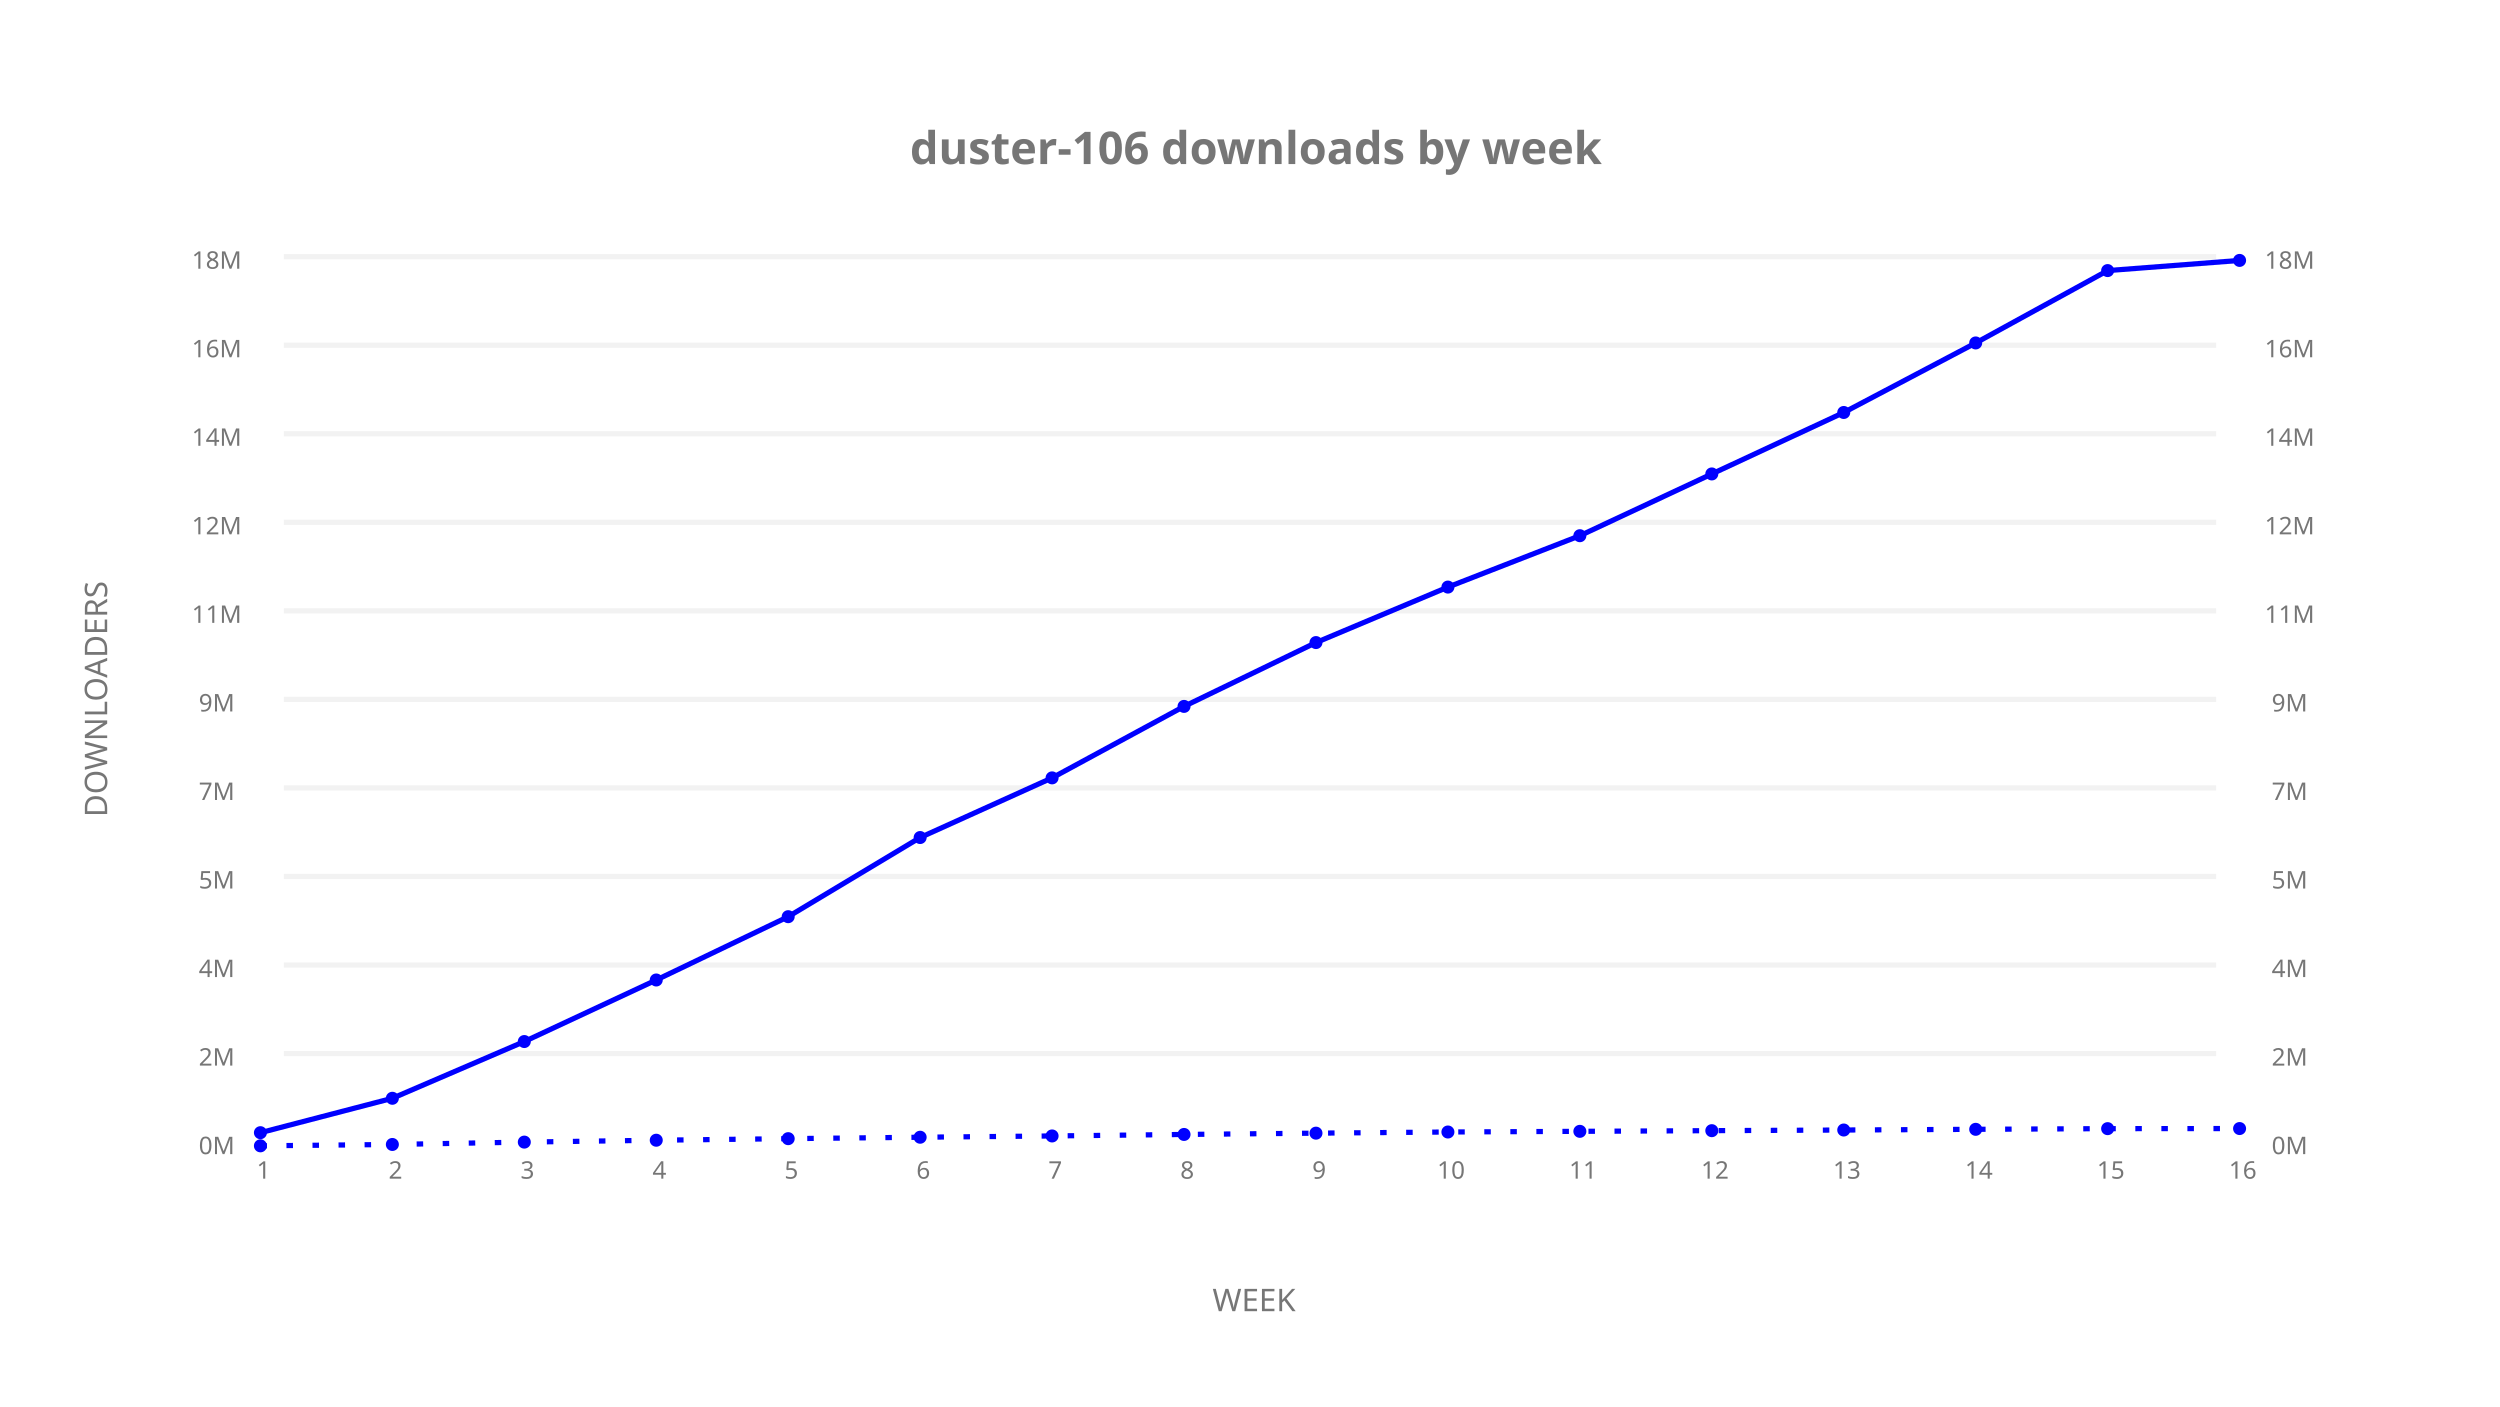
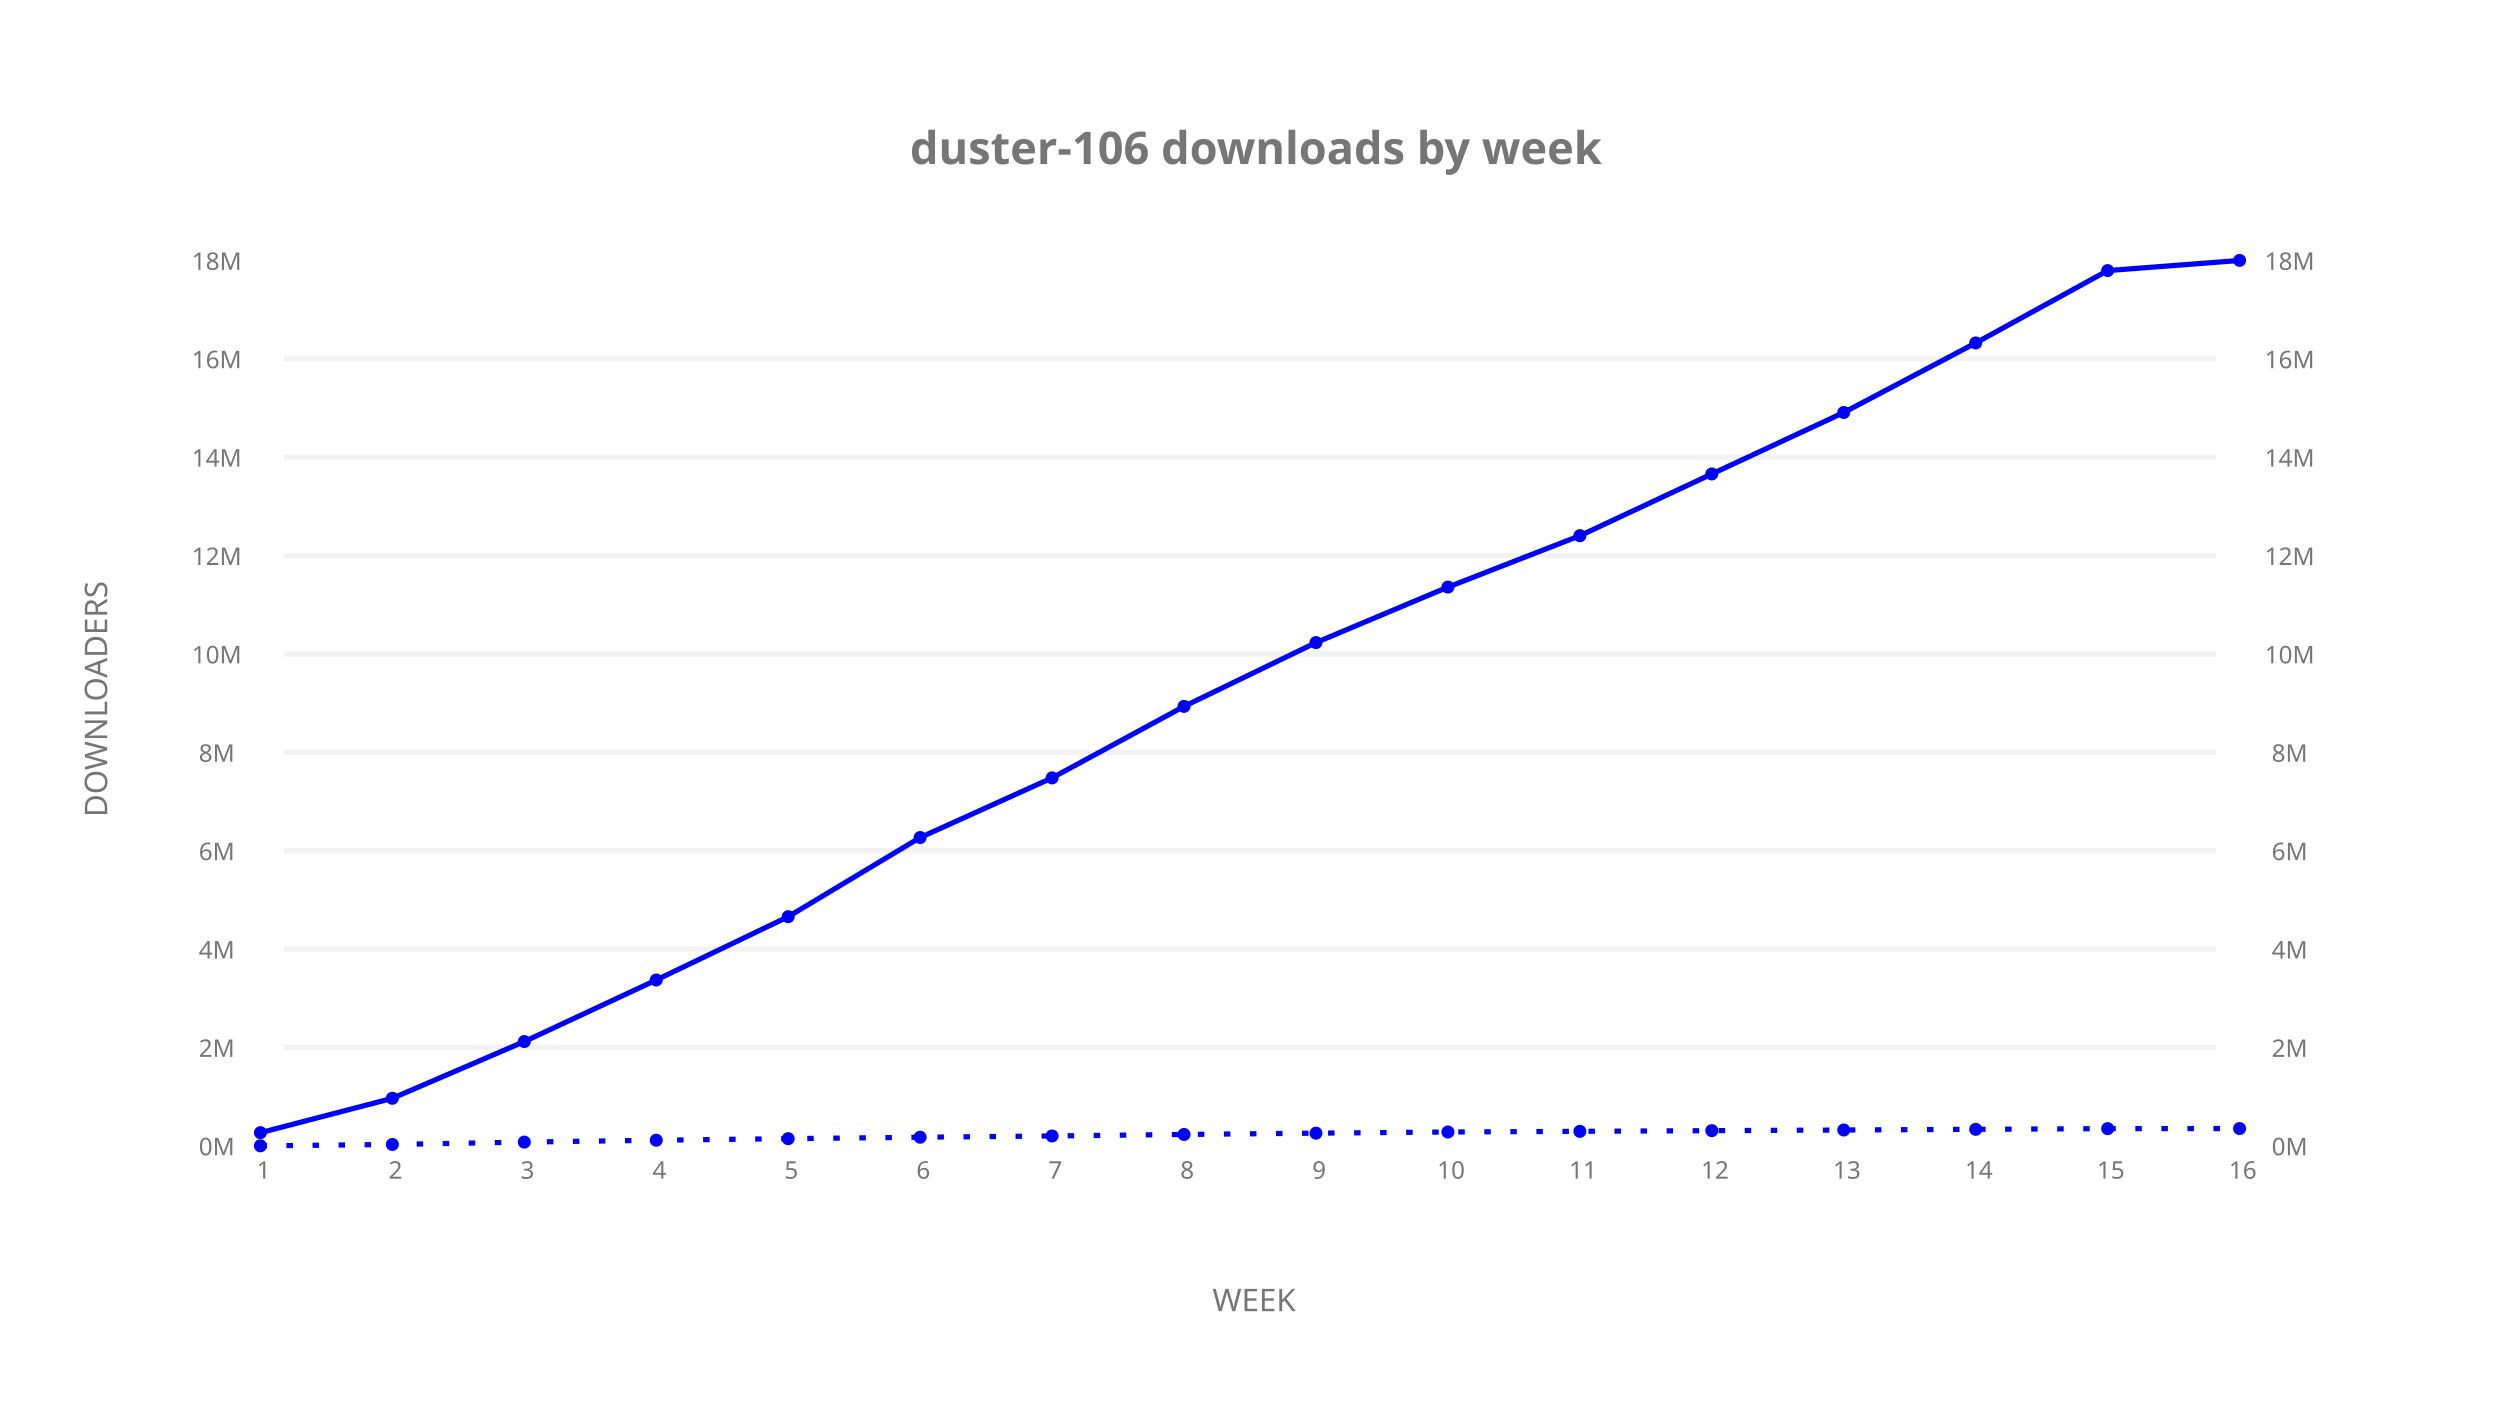
<svg xmlns="http://www.w3.org/2000/svg" xml:space="preserve" id="duster-106-downloads-by-week-duster-106-week" x="0px" y="0px" width="1920px" height="1080px" viewBox="0 0 1920 1080" enable-background="new 0 0 1920 1080" role="img">
  <g id="annotations">
    <text x="960" y="126" font-family="Atkinson Hyperlegible" font-size="26pt" text-anchor="middle" text-align="center" font-weight="600" font-style="normal" style="fill:rgb(118,118,118); fill-opacity:1; stroke:rgb(118,118,118); stroke-opacity:0; stroke-width:0.5"> duster-106 downloads by week</text>
    <g id="axes-lines">
      <text x="960" y="1007" font-family="Atkinson Hyperlegible" font-size="18pt" text-anchor="middle" text-align="center" font-weight="500" font-style="normal" style="fill:rgb(118,118,118); fill-opacity:1; stroke:rgb(118,118,118); stroke-opacity:0; stroke-width:0.5"> WEEK</text>
      <text x="73" y="540" font-family="Atkinson Hyperlegible" font-size="18pt" text-anchor="middle" text-align="center" dominant-baseline="central" font-weight="500" font-style="normal" style="fill:rgb(118,118,118); fill-opacity:1; stroke:rgb(118,118,118); stroke-opacity:0; stroke-width:0.5" transform="rotate(-90,73,540)"> DOWNLOADERS</text>
    </g>
    <g id="tic-y-label-lines">
-       <line x1="218" y1="809.144" x2="1702" y2="809.144" style="fill:rgb(0,0,255); fill-opacity:0; stroke:rgb(242,242,242); stroke-opacity:1; stroke-width:4" />
-       <line x1="218" y1="741.144" x2="1702" y2="741.144" style="fill:rgb(0,0,255); fill-opacity:0; stroke:rgb(242,242,242); stroke-opacity:1; stroke-width:4" />
-       <line x1="218" y1="673.144" x2="1702" y2="673.144" style="fill:rgb(0,0,255); fill-opacity:0; stroke:rgb(242,242,242); stroke-opacity:1; stroke-width:4" />
-       <line x1="218" y1="605.144" x2="1702" y2="605.144" style="fill:rgb(0,0,255); fill-opacity:0; stroke:rgb(242,242,242); stroke-opacity:1; stroke-width:4" />
-       <line x1="218" y1="537.144" x2="1702" y2="537.144" style="fill:rgb(0,0,255); fill-opacity:0; stroke:rgb(242,242,242); stroke-opacity:1; stroke-width:4" />
-       <line x1="218" y1="469.144" x2="1702" y2="469.144" style="fill:rgb(0,0,255); fill-opacity:0; stroke:rgb(242,242,242); stroke-opacity:1; stroke-width:4" />
-       <line x1="218" y1="401.144" x2="1702" y2="401.144" style="fill:rgb(0,0,255); fill-opacity:0; stroke:rgb(242,242,242); stroke-opacity:1; stroke-width:4" />
-       <line x1="218" y1="333.144" x2="1702" y2="333.144" style="fill:rgb(0,0,255); fill-opacity:0; stroke:rgb(242,242,242); stroke-opacity:1; stroke-width:4" />
-       <line x1="218" y1="265.144" x2="1702" y2="265.144" style="fill:rgb(0,0,255); fill-opacity:0; stroke:rgb(242,242,242); stroke-opacity:1; stroke-width:4" />
-       <line x1="218" y1="197.144" x2="1702" y2="197.144" style="fill:rgb(0,0,255); fill-opacity:0; stroke:rgb(242,242,242); stroke-opacity:1; stroke-width:4" />
+       <line x1="218" y1="804.444" x2="1702" y2="804.444" style="fill:rgb(0,0,255); fill-opacity:0; stroke:rgb(242,242,242); stroke-opacity:1; stroke-width:4" />
+       <line x1="218" y1="728.889" x2="1702" y2="728.889" style="fill:rgb(0,0,255); fill-opacity:0; stroke:rgb(242,242,242); stroke-opacity:1; stroke-width:4" />
+       <line x1="218" y1="653.333" x2="1702" y2="653.333" style="fill:rgb(0,0,255); fill-opacity:0; stroke:rgb(242,242,242); stroke-opacity:1; stroke-width:4" />
+       <line x1="218" y1="577.778" x2="1702" y2="577.778" style="fill:rgb(0,0,255); fill-opacity:0; stroke:rgb(242,242,242); stroke-opacity:1; stroke-width:4" />
+       <line x1="218" y1="502.222" x2="1702" y2="502.222" style="fill:rgb(0,0,255); fill-opacity:0; stroke:rgb(242,242,242); stroke-opacity:1; stroke-width:4" />
+       <line x1="218" y1="426.667" x2="1702" y2="426.667" style="fill:rgb(0,0,255); fill-opacity:0; stroke:rgb(242,242,242); stroke-opacity:1; stroke-width:4" />
+       <line x1="218" y1="351.111" x2="1702" y2="351.111" style="fill:rgb(0,0,255); fill-opacity:0; stroke:rgb(242,242,242); stroke-opacity:1; stroke-width:4" />
+       <line x1="218" y1="275.556" x2="1702" y2="275.556" style="fill:rgb(0,0,255); fill-opacity:0; stroke:rgb(242,242,242); stroke-opacity:1; stroke-width:4" />
    </g>
    <g id="tic-x-labels">
      <text x="200" y="898" font-family="Atkinson Hyperlegible" font-size="14pt" text-anchor="middle" text-align="center" dominant-baseline="central" font-weight="400" font-style="normal" style="fill:rgb(118,118,118); fill-opacity:1; stroke:rgb(118,118,118); stroke-opacity:0; stroke-width:0.5"> 1</text>
      <text x="301.333" y="898" font-family="Atkinson Hyperlegible" font-size="14pt" text-anchor="middle" text-align="center" dominant-baseline="central" font-weight="400" font-style="normal" style="fill:rgb(118,118,118); fill-opacity:1; stroke:rgb(118,118,118); stroke-opacity:0; stroke-width:0.5"> 2</text>
      <text x="402.667" y="898" font-family="Atkinson Hyperlegible" font-size="14pt" text-anchor="middle" text-align="center" dominant-baseline="central" font-weight="400" font-style="normal" style="fill:rgb(118,118,118); fill-opacity:1; stroke:rgb(118,118,118); stroke-opacity:0; stroke-width:0.5"> 3</text>
      <text x="504" y="898" font-family="Atkinson Hyperlegible" font-size="14pt" text-anchor="middle" text-align="center" dominant-baseline="central" font-weight="400" font-style="normal" style="fill:rgb(118,118,118); fill-opacity:1; stroke:rgb(118,118,118); stroke-opacity:0; stroke-width:0.5"> 4</text>
      <text x="605.333" y="898" font-family="Atkinson Hyperlegible" font-size="14pt" text-anchor="middle" text-align="center" dominant-baseline="central" font-weight="400" font-style="normal" style="fill:rgb(118,118,118); fill-opacity:1; stroke:rgb(118,118,118); stroke-opacity:0; stroke-width:0.5"> 5</text>
      <text x="706.667" y="898" font-family="Atkinson Hyperlegible" font-size="14pt" text-anchor="middle" text-align="center" dominant-baseline="central" font-weight="400" font-style="normal" style="fill:rgb(118,118,118); fill-opacity:1; stroke:rgb(118,118,118); stroke-opacity:0; stroke-width:0.5"> 6</text>
      <text x="808" y="898" font-family="Atkinson Hyperlegible" font-size="14pt" text-anchor="middle" text-align="center" dominant-baseline="central" font-weight="400" font-style="normal" style="fill:rgb(118,118,118); fill-opacity:1; stroke:rgb(118,118,118); stroke-opacity:0; stroke-width:0.5"> 7</text>
      <text x="909.333" y="898" font-family="Atkinson Hyperlegible" font-size="14pt" text-anchor="middle" text-align="center" dominant-baseline="central" font-weight="400" font-style="normal" style="fill:rgb(118,118,118); fill-opacity:1; stroke:rgb(118,118,118); stroke-opacity:0; stroke-width:0.5"> 8</text>
      <text x="1010.667" y="898" font-family="Atkinson Hyperlegible" font-size="14pt" text-anchor="middle" text-align="center" dominant-baseline="central" font-weight="400" font-style="normal" style="fill:rgb(118,118,118); fill-opacity:1; stroke:rgb(118,118,118); stroke-opacity:0; stroke-width:0.5"> 9</text>
      <text x="1112" y="898" font-family="Atkinson Hyperlegible" font-size="14pt" text-anchor="middle" text-align="center" dominant-baseline="central" font-weight="400" font-style="normal" style="fill:rgb(118,118,118); fill-opacity:1; stroke:rgb(118,118,118); stroke-opacity:0; stroke-width:0.5"> 10</text>
      <text x="1213.333" y="898" font-family="Atkinson Hyperlegible" font-size="14pt" text-anchor="middle" text-align="center" dominant-baseline="central" font-weight="400" font-style="normal" style="fill:rgb(118,118,118); fill-opacity:1; stroke:rgb(118,118,118); stroke-opacity:0; stroke-width:0.5"> 11</text>
      <text x="1314.667" y="898" font-family="Atkinson Hyperlegible" font-size="14pt" text-anchor="middle" text-align="center" dominant-baseline="central" font-weight="400" font-style="normal" style="fill:rgb(118,118,118); fill-opacity:1; stroke:rgb(118,118,118); stroke-opacity:0; stroke-width:0.5"> 12</text>
      <text x="1416" y="898" font-family="Atkinson Hyperlegible" font-size="14pt" text-anchor="middle" text-align="center" dominant-baseline="central" font-weight="400" font-style="normal" style="fill:rgb(118,118,118); fill-opacity:1; stroke:rgb(118,118,118); stroke-opacity:0; stroke-width:0.5"> 13</text>
      <text x="1517.333" y="898" font-family="Atkinson Hyperlegible" font-size="14pt" text-anchor="middle" text-align="center" dominant-baseline="central" font-weight="400" font-style="normal" style="fill:rgb(118,118,118); fill-opacity:1; stroke:rgb(118,118,118); stroke-opacity:0; stroke-width:0.5"> 14</text>
      <text x="1618.667" y="898" font-family="Atkinson Hyperlegible" font-size="14pt" text-anchor="middle" text-align="center" dominant-baseline="central" font-weight="400" font-style="normal" style="fill:rgb(118,118,118); fill-opacity:1; stroke:rgb(118,118,118); stroke-opacity:0; stroke-width:0.5"> 15</text>
      <text x="1720" y="898" font-family="Atkinson Hyperlegible" font-size="14pt" text-anchor="middle" text-align="center" dominant-baseline="central" font-weight="400" font-style="normal" style="fill:rgb(118,118,118); fill-opacity:1; stroke:rgb(118,118,118); stroke-opacity:0; stroke-width:0.5"> 16</text>
    </g>
    <g id="tic-y-labels">
-       <text x="164" y="879.144" font-family="Atkinson Hyperlegible" font-size="14pt" text-anchor="middle" text-align="center" dominant-baseline="central" font-weight="400" font-style="normal" style="fill:rgb(118,118,118); fill-opacity:1; stroke:rgb(118,118,118); stroke-opacity:0; stroke-width:0.5"> 0M</text>
-       <text x="1756" y="879.144" font-family="Atkinson Hyperlegible" font-size="14pt" text-anchor="middle" text-align="center" dominant-baseline="central" font-weight="400" font-style="normal" style="fill:rgb(118,118,118); fill-opacity:1; stroke:rgb(118,118,118); stroke-opacity:0; stroke-width:0.5"> 0M</text>
-       <text x="164" y="811.144" font-family="Atkinson Hyperlegible" font-size="14pt" text-anchor="middle" text-align="center" dominant-baseline="central" font-weight="400" font-style="normal" style="fill:rgb(118,118,118); fill-opacity:1; stroke:rgb(118,118,118); stroke-opacity:0; stroke-width:0.5"> 2M</text>
-       <text x="1756" y="811.144" font-family="Atkinson Hyperlegible" font-size="14pt" text-anchor="middle" text-align="center" dominant-baseline="central" font-weight="400" font-style="normal" style="fill:rgb(118,118,118); fill-opacity:1; stroke:rgb(118,118,118); stroke-opacity:0; stroke-width:0.5"> 2M</text>
-       <text x="164" y="743.144" font-family="Atkinson Hyperlegible" font-size="14pt" text-anchor="middle" text-align="center" dominant-baseline="central" font-weight="400" font-style="normal" style="fill:rgb(118,118,118); fill-opacity:1; stroke:rgb(118,118,118); stroke-opacity:0; stroke-width:0.5"> 4M</text>
-       <text x="1756" y="743.144" font-family="Atkinson Hyperlegible" font-size="14pt" text-anchor="middle" text-align="center" dominant-baseline="central" font-weight="400" font-style="normal" style="fill:rgb(118,118,118); fill-opacity:1; stroke:rgb(118,118,118); stroke-opacity:0; stroke-width:0.5"> 4M</text>
-       <text x="164" y="675.144" font-family="Atkinson Hyperlegible" font-size="14pt" text-anchor="middle" text-align="center" dominant-baseline="central" font-weight="400" font-style="normal" style="fill:rgb(118,118,118); fill-opacity:1; stroke:rgb(118,118,118); stroke-opacity:0; stroke-width:0.5"> 5M</text>
-       <text x="1756" y="675.144" font-family="Atkinson Hyperlegible" font-size="14pt" text-anchor="middle" text-align="center" dominant-baseline="central" font-weight="400" font-style="normal" style="fill:rgb(118,118,118); fill-opacity:1; stroke:rgb(118,118,118); stroke-opacity:0; stroke-width:0.5"> 5M</text>
-       <text x="164" y="607.144" font-family="Atkinson Hyperlegible" font-size="14pt" text-anchor="middle" text-align="center" dominant-baseline="central" font-weight="400" font-style="normal" style="fill:rgb(118,118,118); fill-opacity:1; stroke:rgb(118,118,118); stroke-opacity:0; stroke-width:0.5"> 7M</text>
-       <text x="1756" y="607.144" font-family="Atkinson Hyperlegible" font-size="14pt" text-anchor="middle" text-align="center" dominant-baseline="central" font-weight="400" font-style="normal" style="fill:rgb(118,118,118); fill-opacity:1; stroke:rgb(118,118,118); stroke-opacity:0; stroke-width:0.5"> 7M</text>
-       <text x="164" y="539.144" font-family="Atkinson Hyperlegible" font-size="14pt" text-anchor="middle" text-align="center" dominant-baseline="central" font-weight="400" font-style="normal" style="fill:rgb(118,118,118); fill-opacity:1; stroke:rgb(118,118,118); stroke-opacity:0; stroke-width:0.5"> 9M</text>
-       <text x="1756" y="539.144" font-family="Atkinson Hyperlegible" font-size="14pt" text-anchor="middle" text-align="center" dominant-baseline="central" font-weight="400" font-style="normal" style="fill:rgb(118,118,118); fill-opacity:1; stroke:rgb(118,118,118); stroke-opacity:0; stroke-width:0.5"> 9M</text>
-       <text x="164" y="471.144" font-family="Atkinson Hyperlegible" font-size="14pt" text-anchor="middle" text-align="center" dominant-baseline="central" font-weight="400" font-style="normal" style="fill:rgb(118,118,118); fill-opacity:1; stroke:rgb(118,118,118); stroke-opacity:0; stroke-width:0.5"> 11M</text>
-       <text x="1756" y="471.144" font-family="Atkinson Hyperlegible" font-size="14pt" text-anchor="middle" text-align="center" dominant-baseline="central" font-weight="400" font-style="normal" style="fill:rgb(118,118,118); fill-opacity:1; stroke:rgb(118,118,118); stroke-opacity:0; stroke-width:0.5"> 11M</text>
-       <text x="164" y="403.144" font-family="Atkinson Hyperlegible" font-size="14pt" text-anchor="middle" text-align="center" dominant-baseline="central" font-weight="400" font-style="normal" style="fill:rgb(118,118,118); fill-opacity:1; stroke:rgb(118,118,118); stroke-opacity:0; stroke-width:0.5"> 12M</text>
-       <text x="1756" y="403.144" font-family="Atkinson Hyperlegible" font-size="14pt" text-anchor="middle" text-align="center" dominant-baseline="central" font-weight="400" font-style="normal" style="fill:rgb(118,118,118); fill-opacity:1; stroke:rgb(118,118,118); stroke-opacity:0; stroke-width:0.5"> 12M</text>
-       <text x="164" y="335.144" font-family="Atkinson Hyperlegible" font-size="14pt" text-anchor="middle" text-align="center" dominant-baseline="central" font-weight="400" font-style="normal" style="fill:rgb(118,118,118); fill-opacity:1; stroke:rgb(118,118,118); stroke-opacity:0; stroke-width:0.5"> 14M</text>
-       <text x="1756" y="335.144" font-family="Atkinson Hyperlegible" font-size="14pt" text-anchor="middle" text-align="center" dominant-baseline="central" font-weight="400" font-style="normal" style="fill:rgb(118,118,118); fill-opacity:1; stroke:rgb(118,118,118); stroke-opacity:0; stroke-width:0.5"> 14M</text>
-       <text x="164" y="267.144" font-family="Atkinson Hyperlegible" font-size="14pt" text-anchor="middle" text-align="center" dominant-baseline="central" font-weight="400" font-style="normal" style="fill:rgb(118,118,118); fill-opacity:1; stroke:rgb(118,118,118); stroke-opacity:0; stroke-width:0.5"> 16M</text>
-       <text x="1756" y="267.144" font-family="Atkinson Hyperlegible" font-size="14pt" text-anchor="middle" text-align="center" dominant-baseline="central" font-weight="400" font-style="normal" style="fill:rgb(118,118,118); fill-opacity:1; stroke:rgb(118,118,118); stroke-opacity:0; stroke-width:0.5"> 16M</text>
-       <text x="164" y="199.144" font-family="Atkinson Hyperlegible" font-size="14pt" text-anchor="middle" text-align="center" dominant-baseline="central" font-weight="400" font-style="normal" style="fill:rgb(118,118,118); fill-opacity:1; stroke:rgb(118,118,118); stroke-opacity:0; stroke-width:0.5"> 18M</text>
-       <text x="1756" y="199.144" font-family="Atkinson Hyperlegible" font-size="14pt" text-anchor="middle" text-align="center" dominant-baseline="central" font-weight="400" font-style="normal" style="fill:rgb(118,118,118); fill-opacity:1; stroke:rgb(118,118,118); stroke-opacity:0; stroke-width:0.5"> 18M</text>
+       <text x="164" y="880" font-family="Atkinson Hyperlegible" font-size="14pt" text-anchor="middle" text-align="center" dominant-baseline="central" font-weight="400" font-style="normal" style="fill:rgb(118,118,118); fill-opacity:1; stroke:rgb(118,118,118); stroke-opacity:0; stroke-width:0.5"> 0M</text>
+       <text x="1756" y="880" font-family="Atkinson Hyperlegible" font-size="14pt" text-anchor="middle" text-align="center" dominant-baseline="central" font-weight="400" font-style="normal" style="fill:rgb(118,118,118); fill-opacity:1; stroke:rgb(118,118,118); stroke-opacity:0; stroke-width:0.5"> 0M</text>
+       <text x="164" y="804.444" font-family="Atkinson Hyperlegible" font-size="14pt" text-anchor="middle" text-align="center" dominant-baseline="central" font-weight="400" font-style="normal" style="fill:rgb(118,118,118); fill-opacity:1; stroke:rgb(118,118,118); stroke-opacity:0; stroke-width:0.5"> 2M</text>
+       <text x="1756" y="804.444" font-family="Atkinson Hyperlegible" font-size="14pt" text-anchor="middle" text-align="center" dominant-baseline="central" font-weight="400" font-style="normal" style="fill:rgb(118,118,118); fill-opacity:1; stroke:rgb(118,118,118); stroke-opacity:0; stroke-width:0.5"> 2M</text>
+       <text x="164" y="728.889" font-family="Atkinson Hyperlegible" font-size="14pt" text-anchor="middle" text-align="center" dominant-baseline="central" font-weight="400" font-style="normal" style="fill:rgb(118,118,118); fill-opacity:1; stroke:rgb(118,118,118); stroke-opacity:0; stroke-width:0.5"> 4M</text>
+       <text x="1756" y="728.889" font-family="Atkinson Hyperlegible" font-size="14pt" text-anchor="middle" text-align="center" dominant-baseline="central" font-weight="400" font-style="normal" style="fill:rgb(118,118,118); fill-opacity:1; stroke:rgb(118,118,118); stroke-opacity:0; stroke-width:0.5"> 4M</text>
+       <text x="164" y="653.333" font-family="Atkinson Hyperlegible" font-size="14pt" text-anchor="middle" text-align="center" dominant-baseline="central" font-weight="400" font-style="normal" style="fill:rgb(118,118,118); fill-opacity:1; stroke:rgb(118,118,118); stroke-opacity:0; stroke-width:0.5"> 6M</text>
+       <text x="1756" y="653.333" font-family="Atkinson Hyperlegible" font-size="14pt" text-anchor="middle" text-align="center" dominant-baseline="central" font-weight="400" font-style="normal" style="fill:rgb(118,118,118); fill-opacity:1; stroke:rgb(118,118,118); stroke-opacity:0; stroke-width:0.5"> 6M</text>
+       <text x="164" y="577.778" font-family="Atkinson Hyperlegible" font-size="14pt" text-anchor="middle" text-align="center" dominant-baseline="central" font-weight="400" font-style="normal" style="fill:rgb(118,118,118); fill-opacity:1; stroke:rgb(118,118,118); stroke-opacity:0; stroke-width:0.5"> 8M</text>
+       <text x="1756" y="577.778" font-family="Atkinson Hyperlegible" font-size="14pt" text-anchor="middle" text-align="center" dominant-baseline="central" font-weight="400" font-style="normal" style="fill:rgb(118,118,118); fill-opacity:1; stroke:rgb(118,118,118); stroke-opacity:0; stroke-width:0.5"> 8M</text>
+       <text x="164" y="502.222" font-family="Atkinson Hyperlegible" font-size="14pt" text-anchor="middle" text-align="center" dominant-baseline="central" font-weight="400" font-style="normal" style="fill:rgb(118,118,118); fill-opacity:1; stroke:rgb(118,118,118); stroke-opacity:0; stroke-width:0.5"> 10M</text>
+       <text x="1756" y="502.222" font-family="Atkinson Hyperlegible" font-size="14pt" text-anchor="middle" text-align="center" dominant-baseline="central" font-weight="400" font-style="normal" style="fill:rgb(118,118,118); fill-opacity:1; stroke:rgb(118,118,118); stroke-opacity:0; stroke-width:0.5"> 10M</text>
+       <text x="164" y="426.667" font-family="Atkinson Hyperlegible" font-size="14pt" text-anchor="middle" text-align="center" dominant-baseline="central" font-weight="400" font-style="normal" style="fill:rgb(118,118,118); fill-opacity:1; stroke:rgb(118,118,118); stroke-opacity:0; stroke-width:0.5"> 12M</text>
+       <text x="1756" y="426.667" font-family="Atkinson Hyperlegible" font-size="14pt" text-anchor="middle" text-align="center" dominant-baseline="central" font-weight="400" font-style="normal" style="fill:rgb(118,118,118); fill-opacity:1; stroke:rgb(118,118,118); stroke-opacity:0; stroke-width:0.5"> 12M</text>
+       <text x="164" y="351.111" font-family="Atkinson Hyperlegible" font-size="14pt" text-anchor="middle" text-align="center" dominant-baseline="central" font-weight="400" font-style="normal" style="fill:rgb(118,118,118); fill-opacity:1; stroke:rgb(118,118,118); stroke-opacity:0; stroke-width:0.5"> 14M</text>
+       <text x="1756" y="351.111" font-family="Atkinson Hyperlegible" font-size="14pt" text-anchor="middle" text-align="center" dominant-baseline="central" font-weight="400" font-style="normal" style="fill:rgb(118,118,118); fill-opacity:1; stroke:rgb(118,118,118); stroke-opacity:0; stroke-width:0.5"> 14M</text>
+       <text x="164" y="275.556" font-family="Atkinson Hyperlegible" font-size="14pt" text-anchor="middle" text-align="center" dominant-baseline="central" font-weight="400" font-style="normal" style="fill:rgb(118,118,118); fill-opacity:1; stroke:rgb(118,118,118); stroke-opacity:0; stroke-width:0.5"> 16M</text>
+       <text x="1756" y="275.556" font-family="Atkinson Hyperlegible" font-size="14pt" text-anchor="middle" text-align="center" dominant-baseline="central" font-weight="400" font-style="normal" style="fill:rgb(118,118,118); fill-opacity:1; stroke:rgb(118,118,118); stroke-opacity:0; stroke-width:0.5"> 16M</text>
+       <text x="164" y="200" font-family="Atkinson Hyperlegible" font-size="14pt" text-anchor="middle" text-align="center" dominant-baseline="central" font-weight="400" font-style="normal" style="fill:rgb(118,118,118); fill-opacity:1; stroke:rgb(118,118,118); stroke-opacity:0; stroke-width:0.5"> 18M</text>
+       <text x="1756" y="200" font-family="Atkinson Hyperlegible" font-size="14pt" text-anchor="middle" text-align="center" dominant-baseline="central" font-weight="400" font-style="normal" style="fill:rgb(118,118,118); fill-opacity:1; stroke:rgb(118,118,118); stroke-opacity:0; stroke-width:0.5"> 18M</text>
    </g>
  </g>
  <g id="polyline-duster-106 downloads by week">
    <polyline points="200,869.899 301.333,843.482 402.667,799.902 504,752.632 605.333,704.013 706.667,643.221 808,597.412 909.333,542.518 1010.67,493.492 1112,450.881 1213.33,411.423 1314.67,363.989 1416,316.787 1517.33,263.384 1618.67,207.81 1720,200 " style="fill:rgb(0,0,255); fill-opacity:0; stroke:rgb(0,0,255); stroke-opacity:1; stroke-width:4" />
  </g>
  <g id="markers-duster-106 downloads by week">
    <circle cx="200" cy="869.899" r="5" style="fill:rgb(0,0,255); fill-opacity:1; stroke:rgb(0,0,255); stroke-opacity:0; stroke-width:4">
</circle>
    <circle cx="301.333" cy="843.482" r="5" style="fill:rgb(0,0,255); fill-opacity:1; stroke:rgb(0,0,255); stroke-opacity:0; stroke-width:4">
</circle>
    <circle cx="402.667" cy="799.902" r="5" style="fill:rgb(0,0,255); fill-opacity:1; stroke:rgb(0,0,255); stroke-opacity:0; stroke-width:4">
</circle>
    <circle cx="504" cy="752.632" r="5" style="fill:rgb(0,0,255); fill-opacity:1; stroke:rgb(0,0,255); stroke-opacity:0; stroke-width:4">
</circle>
    <circle cx="605.333" cy="704.013" r="5" style="fill:rgb(0,0,255); fill-opacity:1; stroke:rgb(0,0,255); stroke-opacity:0; stroke-width:4">
</circle>
    <circle cx="706.667" cy="643.221" r="5" style="fill:rgb(0,0,255); fill-opacity:1; stroke:rgb(0,0,255); stroke-opacity:0; stroke-width:4">
</circle>
    <circle cx="808" cy="597.412" r="5" style="fill:rgb(0,0,255); fill-opacity:1; stroke:rgb(0,0,255); stroke-opacity:0; stroke-width:4">
</circle>
    <circle cx="909.333" cy="542.518" r="5" style="fill:rgb(0,0,255); fill-opacity:1; stroke:rgb(0,0,255); stroke-opacity:0; stroke-width:4">
</circle>
    <circle cx="1010.667" cy="493.492" r="5" style="fill:rgb(0,0,255); fill-opacity:1; stroke:rgb(0,0,255); stroke-opacity:0; stroke-width:4">
</circle>
    <circle cx="1112" cy="450.881" r="5" style="fill:rgb(0,0,255); fill-opacity:1; stroke:rgb(0,0,255); stroke-opacity:0; stroke-width:4">
</circle>
    <circle cx="1213.333" cy="411.423" r="5" style="fill:rgb(0,0,255); fill-opacity:1; stroke:rgb(0,0,255); stroke-opacity:0; stroke-width:4">
</circle>
    <circle cx="1314.667" cy="363.989" r="5" style="fill:rgb(0,0,255); fill-opacity:1; stroke:rgb(0,0,255); stroke-opacity:0; stroke-width:4">
</circle>
    <circle cx="1416" cy="316.787" r="5" style="fill:rgb(0,0,255); fill-opacity:1; stroke:rgb(0,0,255); stroke-opacity:0; stroke-width:4">
</circle>
    <circle cx="1517.333" cy="263.384" r="5" style="fill:rgb(0,0,255); fill-opacity:1; stroke:rgb(0,0,255); stroke-opacity:0; stroke-width:4">
</circle>
    <circle cx="1618.667" cy="207.81" r="5" style="fill:rgb(0,0,255); fill-opacity:1; stroke:rgb(0,0,255); stroke-opacity:0; stroke-width:4">
</circle>
    <circle cx="1720" cy="200" r="5" style="fill:rgb(0,0,255); fill-opacity:1; stroke:rgb(0,0,255); stroke-opacity:0; stroke-width:4">
</circle>
  </g>
  <g id="polyline-duster-106 downloads by week uploaders">
    <polyline points="200,880 301.333,878.954 402.667,877.135 504,875.695 605.333,874.492 706.667,873.394 808,872.415 909.333,871.258 1010.67,870.268 1112,869.377 1213.33,868.871 1314.67,868.356 1416,867.852 1517.33,867.32 1618.67,866.803 1720,866.726 " stroke-dasharray="5 15" style="fill:rgb(0,0,255); fill-opacity:0; stroke:rgb(0,0,255); stroke-opacity:1; stroke-width:4" />
  </g>
  <g id="markers-duster-106 downloads by week uploaders">
    <circle cx="200" cy="880" r="5" style="fill:rgb(0,0,255); fill-opacity:1; stroke:rgb(0,0,255); stroke-opacity:0; stroke-width:4">
</circle>
    <circle cx="301.333" cy="878.954" r="5" style="fill:rgb(0,0,255); fill-opacity:1; stroke:rgb(0,0,255); stroke-opacity:0; stroke-width:4">
</circle>
    <circle cx="402.667" cy="877.135" r="5" style="fill:rgb(0,0,255); fill-opacity:1; stroke:rgb(0,0,255); stroke-opacity:0; stroke-width:4">
</circle>
    <circle cx="504" cy="875.695" r="5" style="fill:rgb(0,0,255); fill-opacity:1; stroke:rgb(0,0,255); stroke-opacity:0; stroke-width:4">
</circle>
    <circle cx="605.333" cy="874.492" r="5" style="fill:rgb(0,0,255); fill-opacity:1; stroke:rgb(0,0,255); stroke-opacity:0; stroke-width:4">
</circle>
    <circle cx="706.667" cy="873.394" r="5" style="fill:rgb(0,0,255); fill-opacity:1; stroke:rgb(0,0,255); stroke-opacity:0; stroke-width:4">
</circle>
    <circle cx="808" cy="872.415" r="5" style="fill:rgb(0,0,255); fill-opacity:1; stroke:rgb(0,0,255); stroke-opacity:0; stroke-width:4">
</circle>
    <circle cx="909.333" cy="871.258" r="5" style="fill:rgb(0,0,255); fill-opacity:1; stroke:rgb(0,0,255); stroke-opacity:0; stroke-width:4">
</circle>
    <circle cx="1010.667" cy="870.268" r="5" style="fill:rgb(0,0,255); fill-opacity:1; stroke:rgb(0,0,255); stroke-opacity:0; stroke-width:4">
</circle>
    <circle cx="1112" cy="869.377" r="5" style="fill:rgb(0,0,255); fill-opacity:1; stroke:rgb(0,0,255); stroke-opacity:0; stroke-width:4">
</circle>
    <circle cx="1213.333" cy="868.871" r="5" style="fill:rgb(0,0,255); fill-opacity:1; stroke:rgb(0,0,255); stroke-opacity:0; stroke-width:4">
</circle>
    <circle cx="1314.667" cy="868.356" r="5" style="fill:rgb(0,0,255); fill-opacity:1; stroke:rgb(0,0,255); stroke-opacity:0; stroke-width:4">
</circle>
    <circle cx="1416" cy="867.852" r="5" style="fill:rgb(0,0,255); fill-opacity:1; stroke:rgb(0,0,255); stroke-opacity:0; stroke-width:4">
</circle>
    <circle cx="1517.333" cy="867.32" r="5" style="fill:rgb(0,0,255); fill-opacity:1; stroke:rgb(0,0,255); stroke-opacity:0; stroke-width:4">
</circle>
    <circle cx="1618.667" cy="866.803" r="5" style="fill:rgb(0,0,255); fill-opacity:1; stroke:rgb(0,0,255); stroke-opacity:0; stroke-width:4">
</circle>
    <circle cx="1720" cy="866.726" r="5" style="fill:rgb(0,0,255); fill-opacity:1; stroke:rgb(0,0,255); stroke-opacity:0; stroke-width:4">
</circle>
  </g>
</svg>
